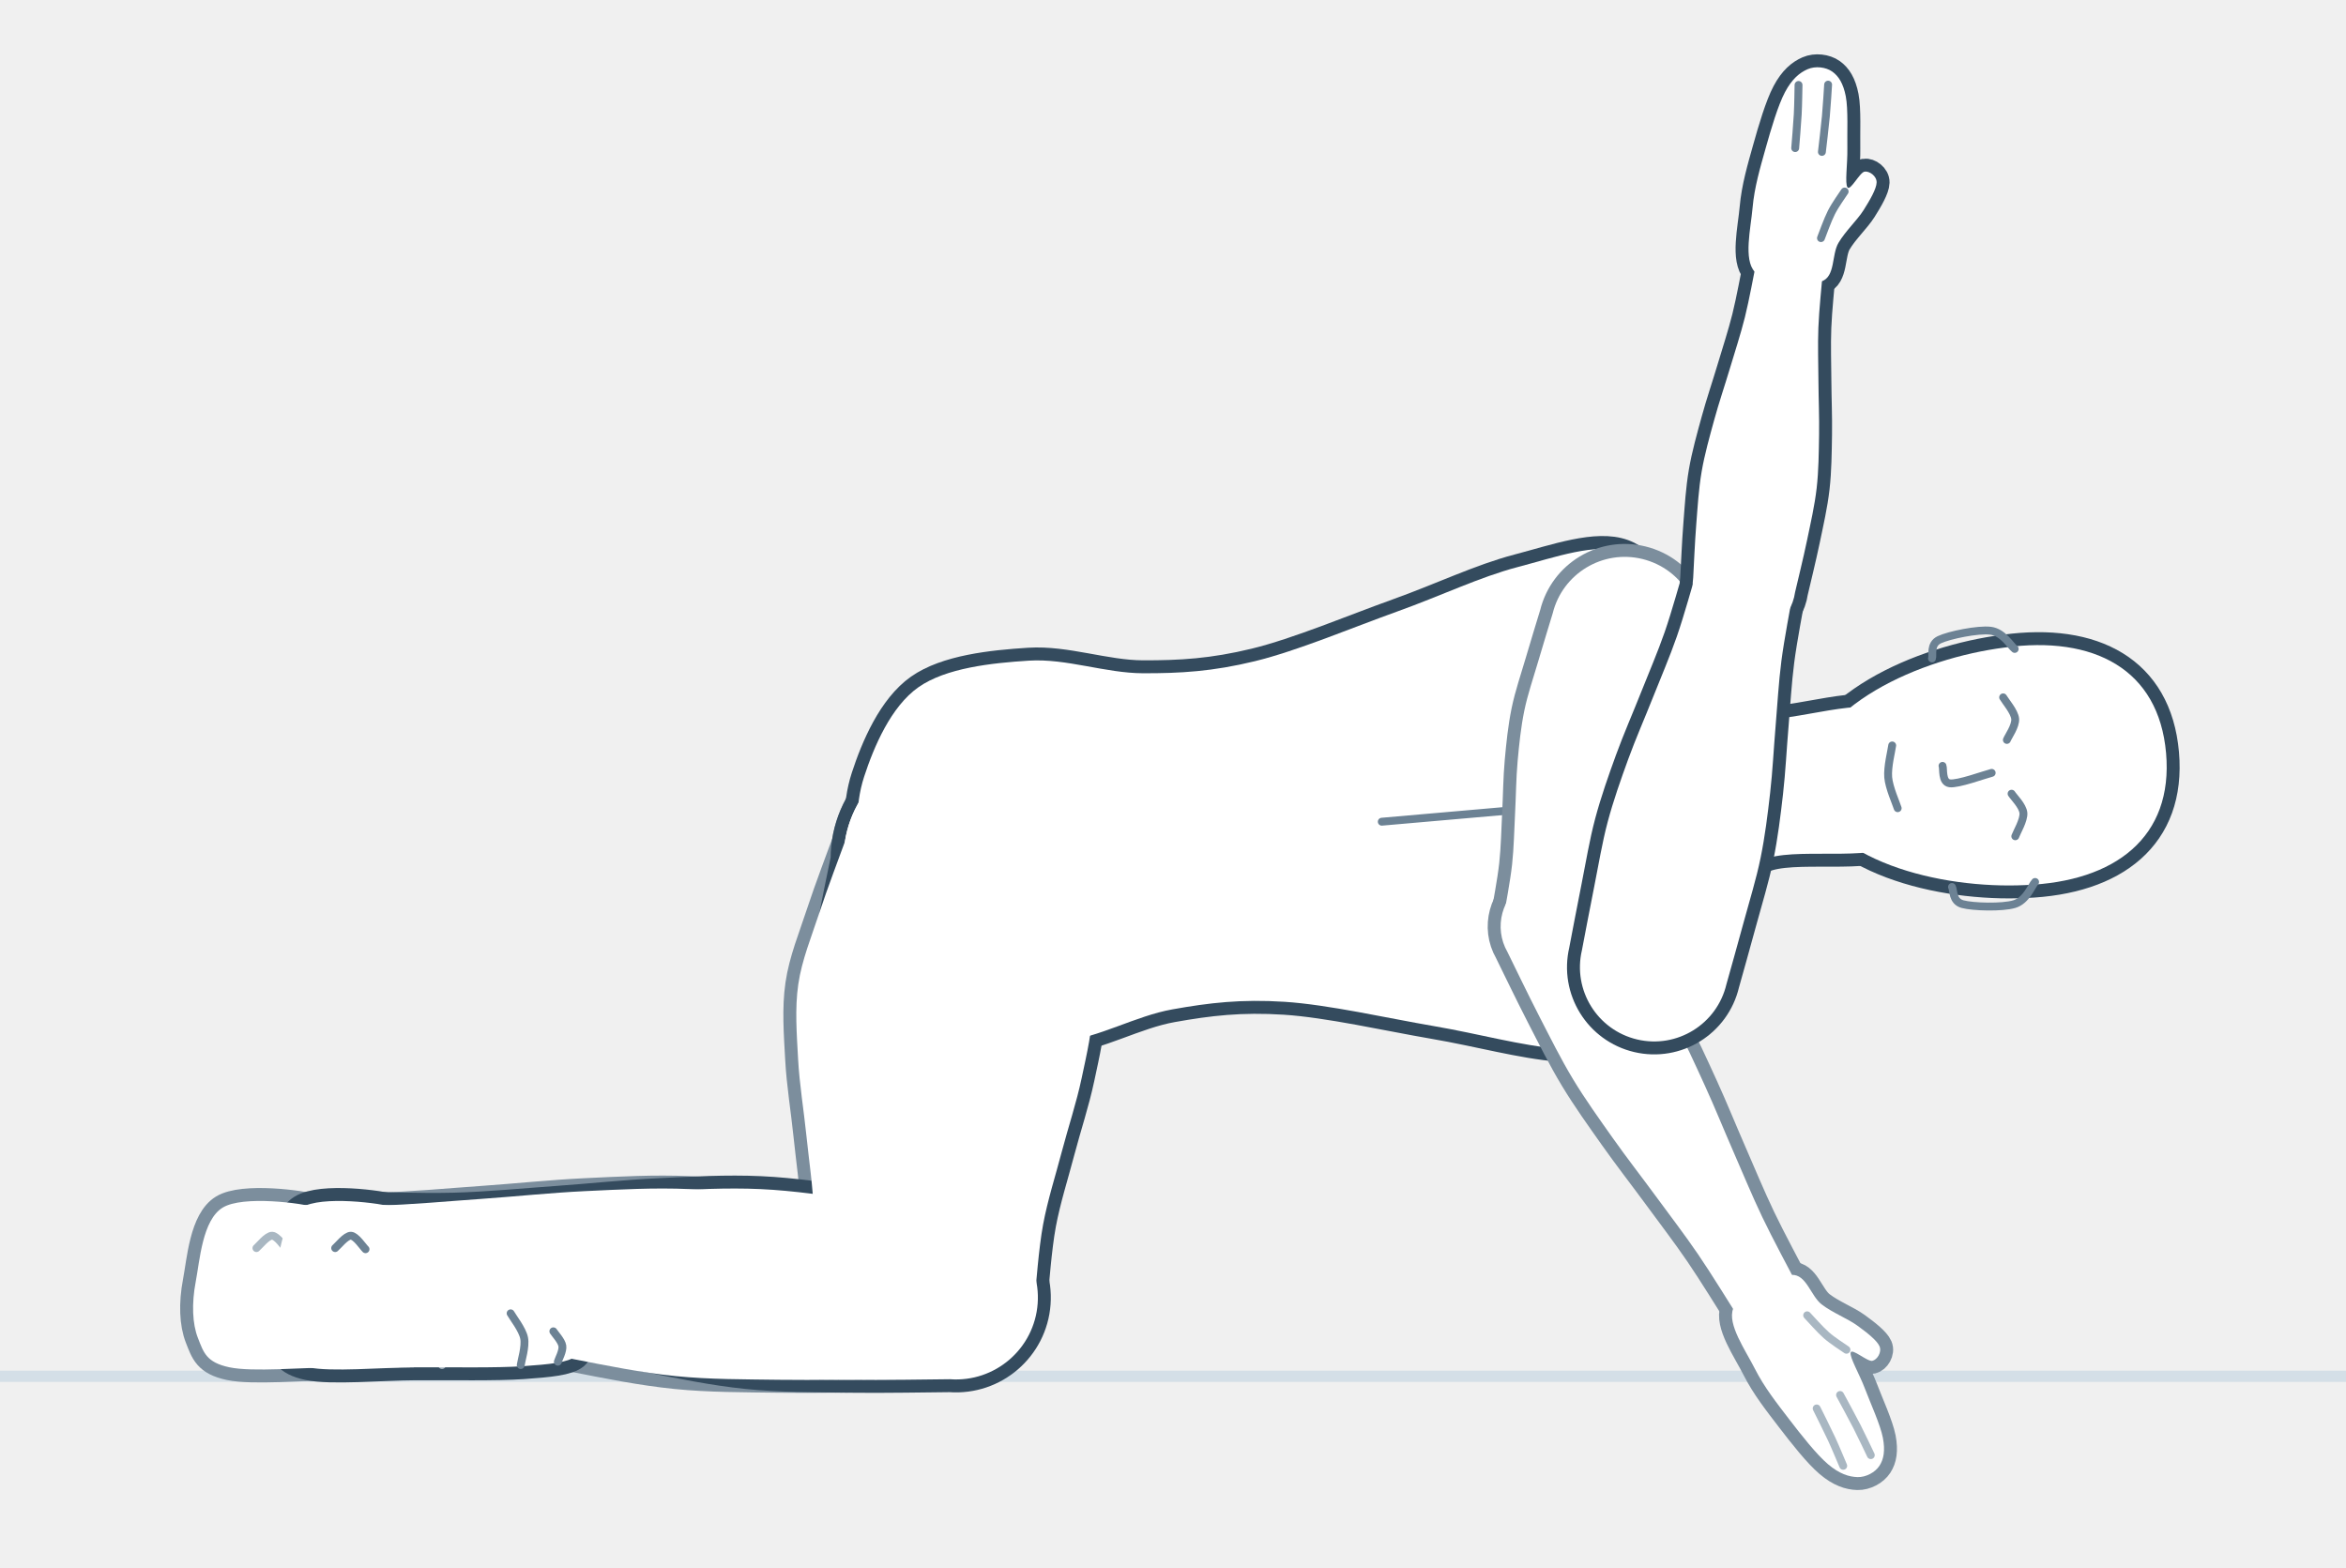
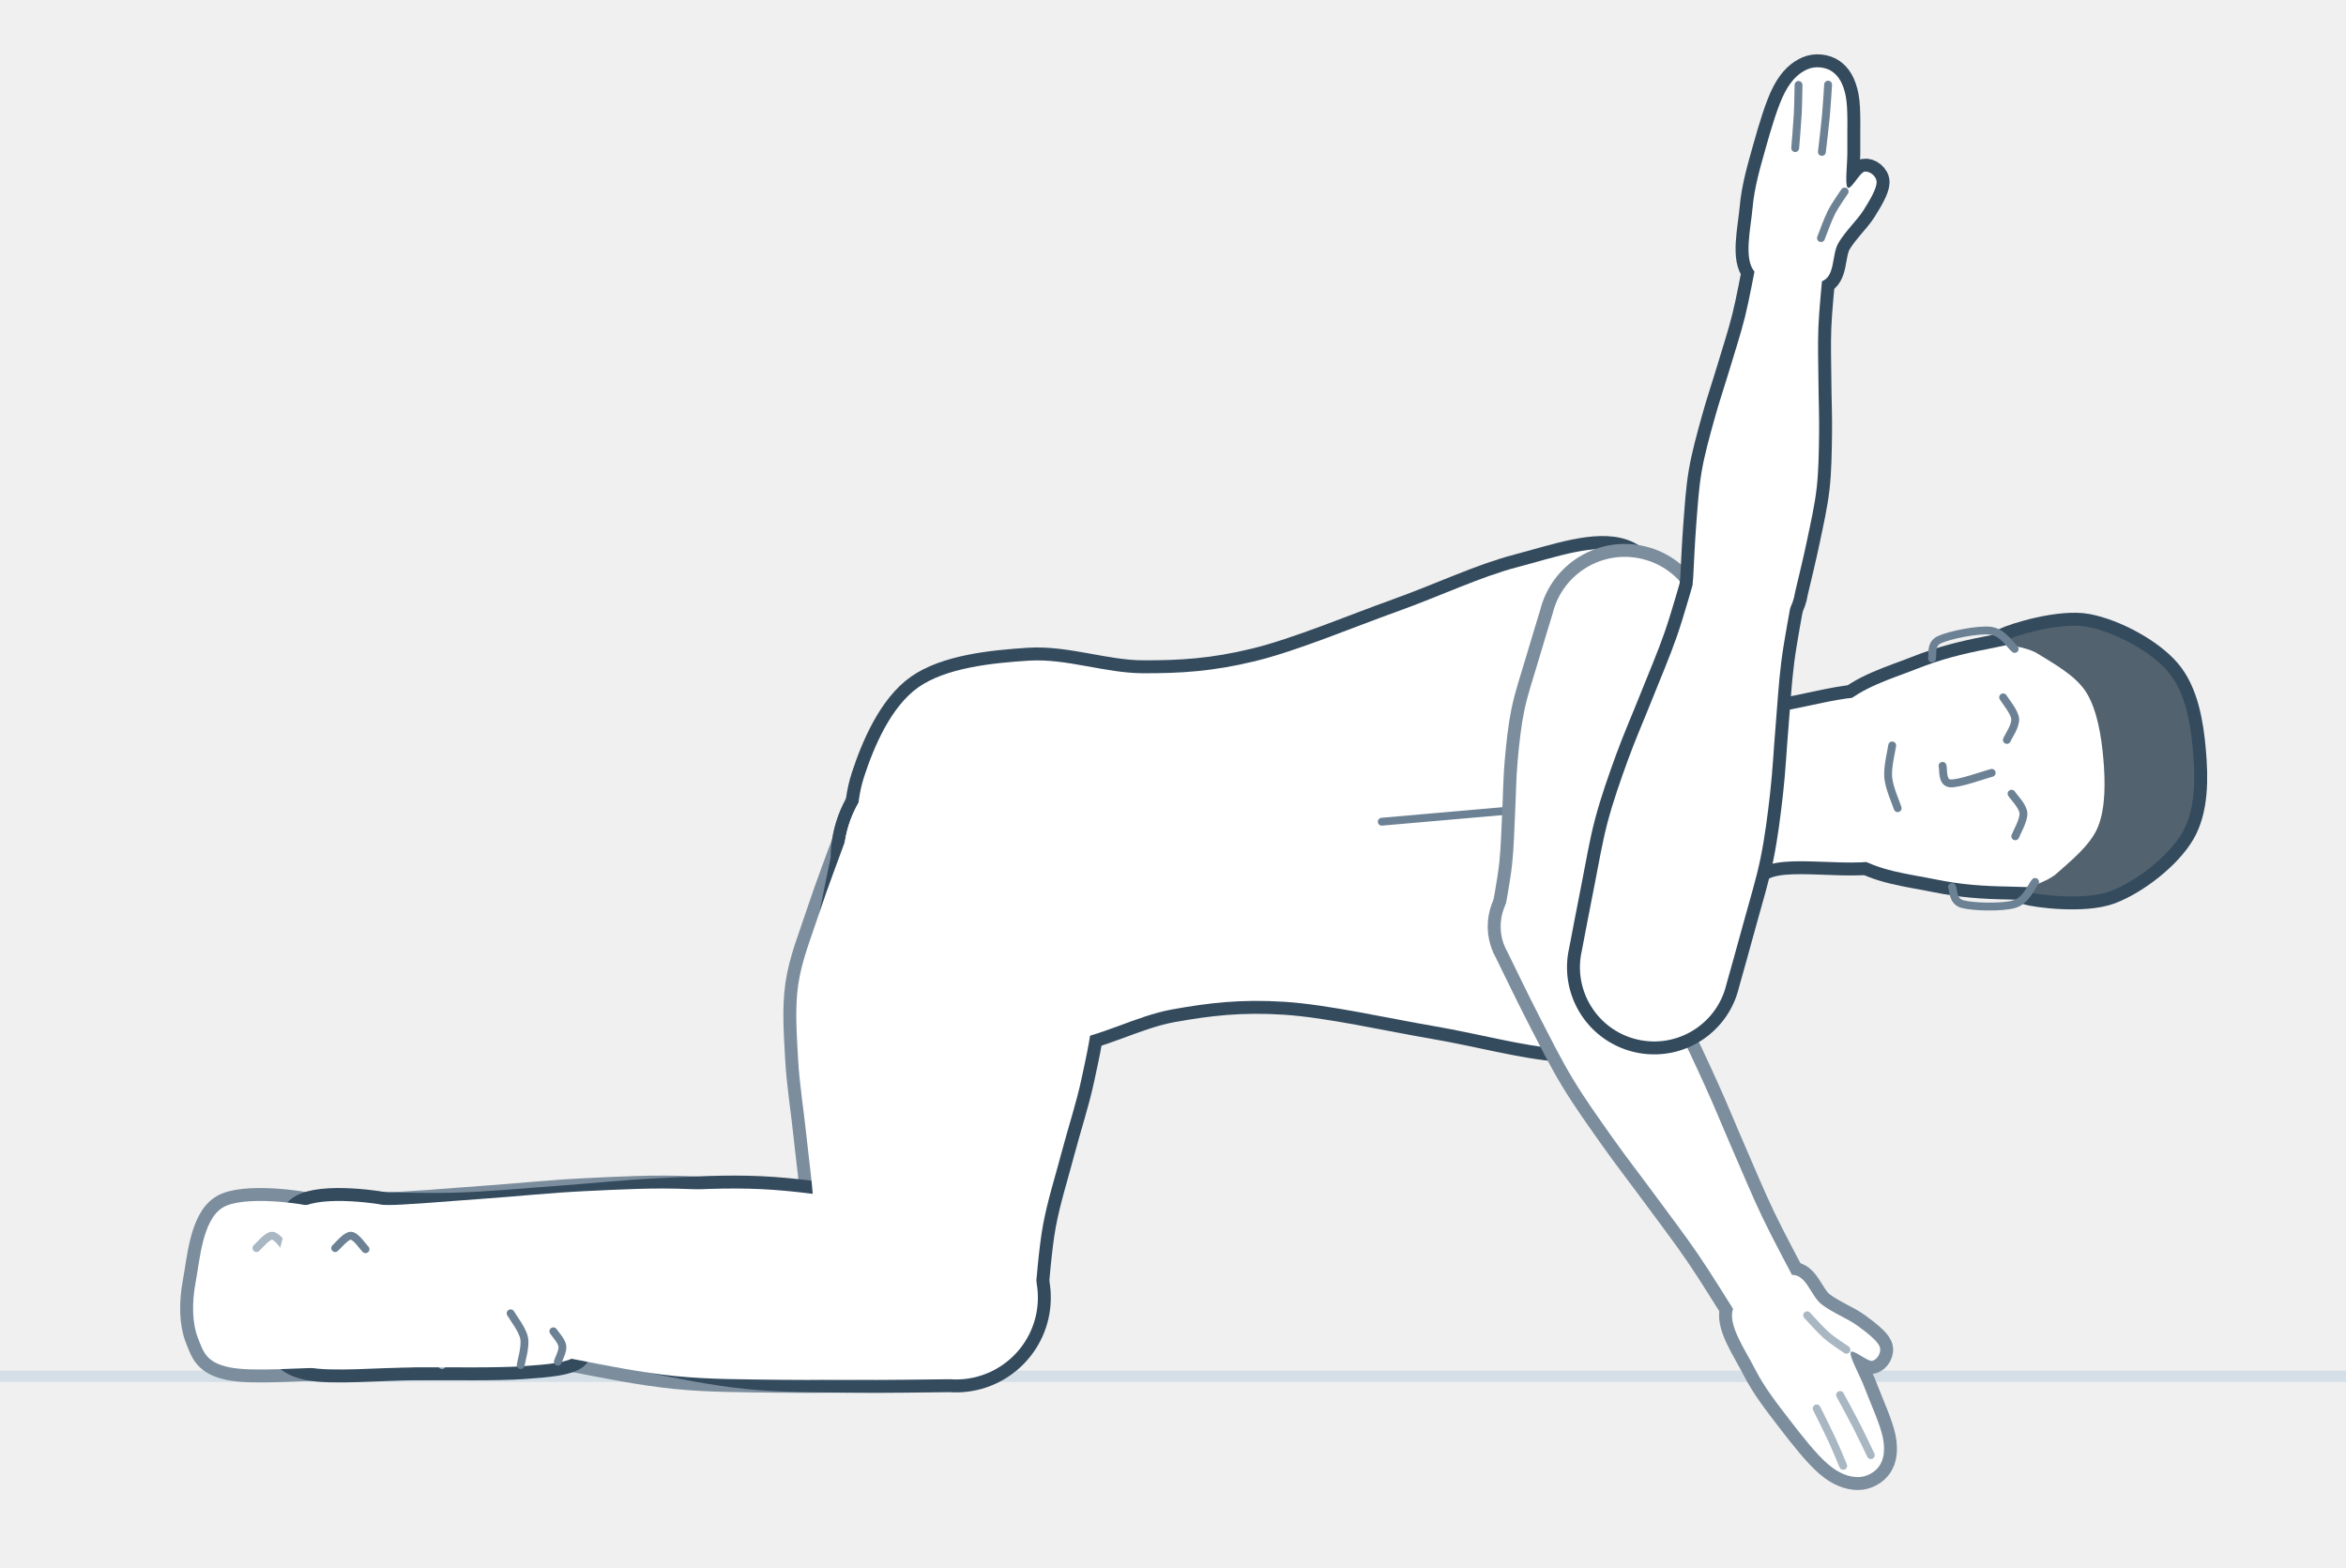
<svg xmlns="http://www.w3.org/2000/svg" viewBox="81 141.626 208.586 139.374">
  <path d="M-300 264H800" fill="none" stroke="#d4dfe7" />
  <g class="bw-human-athlete bw-human-outline bw-human-natural bw-human-sketch bw-human-front" stroke="#344b5e" stroke-width="1.05" stroke-linecap="round" stroke-linejoin="round">
    <g class="bw-silhouette-ink" stroke-width="2.3">
      <g class="bw-human-leg bw-human-leg-left" fill="#fff" stroke="#7c8e9d">
        <path d="M156.116,216.479C155.738,217.530 154.539,220.673 153.849,222.784C153.159,224.896 152.290,226.981 151.976,229.150C151.661,231.320 151.841,233.565 151.961,235.802C152.081,238.038 152.464,240.315 152.695,242.568C152.926,244.822 153.282,247.095 153.346,249.322C153.410,251.550 153.126,254.833 153.081,255.936A7.000,7.000 0 0 0 158.936,263.919A7.000,7.000 0 0 0 166.919,258.064C167.208,257.000 167.923,253.783 168.654,251.678C169.385,249.572 170.407,247.511 171.305,245.432C172.203,243.352 173.253,241.295 174.039,239.198C174.826,237.101 175.672,235.014 176.024,232.850C176.376,230.686 176.175,228.437 176.151,226.216C176.128,223.994 175.928,220.636 175.884,219.521A10.000,10.000 0 0 0 167.521,208.116A10.000,10.000 0 0 0 156.116,216.479Z" />
        <path d="M160.528,249.739C159.009,249.509 154.456,248.754 151.413,248.356C148.371,247.959 145.333,247.490 142.271,247.353C139.210,247.216 136.125,247.388 133.043,247.534C129.961,247.680 126.865,248.012 123.777,248.227C120.690,248.441 117.597,248.741 114.519,248.822C111.441,248.903 106.846,248.730 105.312,248.711A4.300,4.300 0 0 0 100.711,252.688A4.300,4.300 0 0 0 104.688,257.289C106.209,257.492 110.781,257.986 113.814,258.511C116.848,259.036 119.865,259.781 122.889,260.440C125.913,261.099 128.928,261.876 131.957,262.466C134.986,263.056 138.013,263.673 141.062,263.981C144.111,264.288 147.185,264.264 150.253,264.310C153.322,264.357 157.935,264.269 159.472,264.261A7.280,7.280 0 0 0 167.261,257.528A7.280,7.280 0 0 0 160.528,249.739Z" />
        <g display="none" class="bw-muscle-traces" data-side="left" />
        <g class="bw-human-shoe bw-human-foot" transform="translate(105.000,253.000) rotate(0.000)" fill="#fff">
          <path d="M-4.200,-4.000C-6.000,-2.900 -6.233,0.667 -6.600,2.600C-6.967,4.533 -6.900,6.333 -6.400,7.600C-5.900,8.867 -5.667,9.767 -3.600,10.200C-1.533,10.633 2.817,10.217 6.000,10.200C9.183,10.183 13.133,10.267 15.500,10.100C17.867,9.933 19.517,9.783 20.200,9.200C20.883,8.617 20.467,7.267 19.600,6.600C18.733,5.933 16.867,5.900 15.000,5.200C13.133,4.500 10.233,3.533 8.400,2.400C6.567,1.267 4.700,-0.533 4.000,-1.600C3.300,-2.667 5.567,-3.600 4.200,-4.000C2.833,-4.400 -2.400,-5.100 -4.200,-4.000Z" />
          <g display="none" class="bw-human-detail" fill="none" stroke="#a9b7c2" stroke-width=".7">
            <path d="M14.400,5.400C14.600,5.767 15.450,6.833 15.600,7.600C15.750,8.367 15.350,9.600 15.300,10.000" />
            <path d="M18.200,7.000C18.333,7.217 18.933,7.850 19.000,8.300C19.067,8.750 18.667,9.467 18.600,9.700" />
            <path d="M-1.200,-0.400C-0.967,-0.583 -0.250,-1.517 0.200,-1.500C0.650,-1.483 1.283,-0.500 1.500,-0.300" />
          </g>
        </g>
      </g>
      <g class="bw-human-leg bw-human-leg-right" fill="#fff" stroke="#344b5e">
        <path d="M156.000,218.000C155.786,219.083 155.078,222.333 154.717,224.500C154.356,226.667 153.815,228.833 153.834,231.000C153.853,233.167 154.372,235.333 154.831,237.500C155.289,239.667 156.015,241.833 156.586,244.000C157.156,246.167 157.854,248.333 158.256,250.500C158.658,252.667 158.876,255.917 159.000,257.000A7.000,7.000 0 0 0 166.000,264.000A7.000,7.000 0 0 0 173.000,257.000C173.124,255.917 173.342,252.667 173.744,250.500C174.146,248.333 174.844,246.167 175.414,244.000C175.985,241.833 176.711,239.667 177.169,237.500C177.628,235.333 178.147,233.167 178.166,231.000C178.185,228.833 177.644,226.667 177.283,224.500C176.922,222.333 176.214,219.083 176.000,218.000A10.000,10.000 0 0 0 166.000,208.000A10.000,10.000 0 0 0 156.000,218.000Z" />
        <path d="M166.538,249.740C165.047,249.509 160.578,248.755 157.591,248.357C154.604,247.959 151.622,247.491 148.616,247.354C145.609,247.217 142.580,247.389 139.553,247.535C136.526,247.681 133.485,248.013 130.452,248.227C127.420,248.442 124.381,248.742 121.359,248.823C118.336,248.903 113.825,248.730 112.318,248.712A4.300,4.300 0 0 0 107.712,252.682A4.300,4.300 0 0 0 111.682,257.288C113.175,257.492 117.664,257.986 120.641,258.511C123.619,259.036 126.580,259.780 129.548,260.439C132.515,261.098 135.474,261.875 138.447,262.465C141.420,263.055 144.391,263.672 147.384,263.980C150.378,264.287 153.396,264.263 156.409,264.310C159.422,264.356 163.953,264.268 165.462,264.260A7.280,7.280 0 0 0 173.260,257.538A7.280,7.280 0 0 0 166.538,249.740Z" />
        <g display="none" class="bw-muscle-traces" data-side="right" />
        <g class="bw-human-shoe bw-human-foot" transform="translate(112.000,253.000) rotate(0.000)" fill="#fff">
          <path d="M-4.200,-4.000C-6.000,-2.900 -6.233,0.667 -6.600,2.600C-6.967,4.533 -6.900,6.333 -6.400,7.600C-5.900,8.867 -5.667,9.767 -3.600,10.200C-1.533,10.633 2.817,10.217 6.000,10.200C9.183,10.183 13.133,10.267 15.500,10.100C17.867,9.933 19.517,9.783 20.200,9.200C20.883,8.617 20.467,7.267 19.600,6.600C18.733,5.933 16.867,5.900 15.000,5.200C13.133,4.500 10.233,3.533 8.400,2.400C6.567,1.267 4.700,-0.533 4.000,-1.600C3.300,-2.667 5.567,-3.600 4.200,-4.000C2.833,-4.400 -2.400,-5.100 -4.200,-4.000Z" />
          <g display="none" class="bw-human-detail" fill="none" stroke="#6c8294" stroke-width=".7">
            <path d="M14.400,5.400C14.600,5.767 15.450,6.833 15.600,7.600C15.750,8.367 15.350,9.600 15.300,10.000" />
            <path d="M18.200,7.000C18.333,7.217 18.933,7.850 19.000,8.300C19.067,8.750 18.667,9.467 18.600,9.700" />
            <path d="M-1.200,-0.400C-0.967,-0.583 -0.250,-1.517 0.200,-1.500C0.650,-1.483 1.283,-0.500 1.500,-0.300" />
          </g>
        </g>
      </g>
      <g class="bw-human-torso" transform="translate(166.000,218.000) rotate(85.000)">
        <g transform="translate(0 -67) rotate(0.000) scale(1) translate(0 67)">
-           <path d="M-5.600,-84.000C-7.567,-82.000 -5.550,-75.167 -6.200,-72.000C-6.850,-68.833 -10.533,-66.583 -9.500,-65.000C-8.467,-63.417 -3.167,-62.500 0.000,-62.500C3.167,-62.500 8.467,-63.417 9.500,-65.000C10.533,-66.583 6.850,-68.833 6.200,-72.000C5.550,-75.167 7.567,-82.000 5.600,-84.000C3.633,-86.000 -3.633,-86.000 -5.600,-84.000Z" fill="#fff" />
-           <path d="M0,-108C7.5,-108 11,-102.5 10.6,-94.5C10.3,-87 7,-77 0,-75.5C-7,-77 -10.3,-87 -10.6,-94.5C-11,-102.5 -7.5,-108 0,-108Z" fill="#fff" />
+           <path d="M-6.400,-84.000C-8.600,-82.000 -6.117,-75.100 -6.800,-72.000C-7.483,-68.900 -11.633,-66.983 -10.500,-65.400C-9.367,-63.817 -3.500,-62.500 0.000,-62.500C3.500,-62.500 9.367,-63.817 10.500,-65.400C11.633,-66.983 7.483,-68.900 6.800,-72.000C6.117,-75.100 8.600,-82.000 6.400,-84.000C4.200,-86.000 -4.200,-86.000 -6.400,-84.000Z" fill="#fff" />
+           <path d="M0.000,-108.400C2.533,-108.400 5.800,-108.000 7.600,-106.600C9.400,-105.200 10.300,-102.267 10.800,-100.000C11.300,-97.733 10.833,-95.233 10.600,-93.000C10.367,-90.767 10.067,-88.833 9.400,-86.600C8.733,-84.367 8.167,-81.400 6.600,-79.600C5.033,-77.800 2.200,-75.800 0.000,-75.800C-2.200,-75.800 -5.033,-77.800 -6.600,-79.600C-8.167,-81.400 -8.733,-84.367 -9.400,-86.600C-10.067,-88.833 -10.367,-90.767 -10.600,-93.000C-10.833,-95.233 -11.300,-97.733 -10.800,-100.000C-10.300,-102.267 -9.400,-105.200 -7.600,-106.600C-5.800,-108.000 -2.533,-108.400 0.000,-108.400Z" fill="#fff" />
+           <path class="bw-human-hair" d="M-11.200,-94.600C-11.533,-95.367 -12.467,-99.633 -11.800,-102.000C-11.133,-104.367 -9.167,-107.400 -7.200,-108.800C-5.233,-110.200 -2.400,-110.400 0.000,-110.400C2.400,-110.400 5.233,-110.200 7.200,-108.800C9.167,-107.400 11.133,-104.367 11.800,-102.000C12.467,-99.633 11.533,-95.367 11.200,-94.600C10.867,-93.833 10.667,-96.267 9.800,-97.400C8.933,-98.533 7.633,-100.567 6.000,-101.400C4.367,-102.233 2.000,-102.400 0.000,-102.400C-2.000,-102.400 -4.367,-102.233 -6.000,-101.400C-7.633,-100.567 -8.933,-98.533 -9.800,-97.400C-10.667,-96.267 -10.867,-93.833 -11.200,-94.600Z" fill="#52626f" />
          <g display="none" class="bw-human-detail" fill="none" stroke="#6c8294" stroke-width=".7">
            <path d="M-6.200,-94.000C-5.867,-94.150 -4.833,-94.900 -4.200,-94.900C-3.567,-94.900 -2.700,-94.150 -2.400,-94.000" />
            <path d="M6.200,-94.000C5.867,-94.150 4.833,-94.900 4.200,-94.900C3.567,-94.900 2.700,-94.150 2.400,-94.000" />
            <path d="M0.400,-92.400C0.500,-91.767 1.167,-89.317 1.000,-88.600C0.833,-87.883 -0.333,-88.183 -0.600,-88.100" />
            <path d="M-2.800,-83.800C-2.333,-83.700 -0.933,-83.200 0.000,-83.200C0.933,-83.200 2.333,-83.700 2.800,-83.800" />
            <path d="M-10.400,-95.400C-10.700,-95.067 -11.967,-94.500 -12.200,-93.400C-12.433,-92.300 -12.133,-89.700 -11.800,-88.800C-11.467,-87.900 -10.467,-88.133 -10.200,-88.000" />
            <path d="M10.400,-95.400C10.700,-95.067 11.967,-94.500 12.200,-93.400C12.433,-92.300 12.133,-89.700 11.800,-88.800C11.467,-87.900 10.467,-88.133 10.200,-88.000" />
          </g>
        </g>
        <g transform="scale(1.000 1)">
          <path d="M5.500,-67.000C8.917,-66.833 12.250,-66.917 15.000,-66.000C17.750,-65.083 20.917,-63.833 22.000,-61.500C23.083,-59.167 22.083,-55.417 21.500,-52.000C20.917,-48.583 19.550,-45.000 18.500,-41.000C17.450,-37.000 15.783,-31.833 15.200,-28.000C14.617,-24.167 14.700,-21.333 15.000,-18.000C15.300,-14.667 16.917,-11.333 17.000,-8.000C17.083,-4.667 17.000,-0.583 15.500,2.000C14.000,4.583 10.583,6.400 8.000,7.500C5.417,8.600 2.667,8.600 0.000,8.600C-2.667,8.600 -5.417,8.600 -8.000,7.500C-10.583,6.400 -14.000,4.583 -15.500,2.000C-17.000,-0.583 -17.083,-4.667 -17.000,-8.000C-16.917,-11.333 -15.300,-14.667 -15.000,-18.000C-14.700,-21.333 -14.617,-24.167 -15.200,-28.000C-15.783,-31.833 -17.450,-37.000 -18.500,-41.000C-19.550,-45.000 -20.917,-48.583 -21.500,-52.000C-22.083,-55.417 -23.083,-59.167 -22.000,-61.500C-20.917,-63.833 -17.750,-65.083 -15.000,-66.000C-12.250,-66.917 -8.917,-66.833 -5.500,-67.000C-2.083,-67.167 2.083,-67.167 5.500,-67.000Z" fill="#fff" />
          <g display="none" class="bw-human-detail" fill="none" stroke="#6c8294" stroke-width=".7">
            <path d="M-3.600,-63.000C-4.667,-63.267 -7.767,-64.667 -10.000,-64.600C-12.233,-64.533 -15.833,-62.933 -17.000,-62.600" />
            <path d="M3.600,-63.000C4.667,-63.267 7.767,-64.667 10.000,-64.600C12.233,-64.533 15.833,-62.933 17.000,-62.600" />
            <path d="M0.000,-50.000C0.000,-48.000 0.000,-40.000 0.000,-38.000" />
          </g>
          <g display="none" class="bw-muscle-traces bw-torso-muscles" />
        </g>
      </g>
      <g transform="translate(166.000,218.000) rotate(85.000)" fill="#fff" stroke="none">
        <path d="M-12,-12Q0,-9 11.6,-12L11.4,3Q3,9.6 -6,7Q-11.4,4 -12,-12Z" />
      </g>
    </g>
    <g class="bw-silhouette-fill" stroke="none">
      <g class="bw-human-leg bw-human-leg-left" fill="#fff" stroke="none">
        <path d="M156.116,216.479C155.738,217.530 154.539,220.673 153.849,222.784C153.159,224.896 152.290,226.981 151.976,229.150C151.661,231.320 151.841,233.565 151.961,235.802C152.081,238.038 152.464,240.315 152.695,242.568C152.926,244.822 153.282,247.095 153.346,249.322C153.410,251.550 153.126,254.833 153.081,255.936A7.000,7.000 0 0 0 158.936,263.919A7.000,7.000 0 0 0 166.919,258.064C167.208,257.000 167.923,253.783 168.654,251.678C169.385,249.572 170.407,247.511 171.305,245.432C172.203,243.352 173.253,241.295 174.039,239.198C174.826,237.101 175.672,235.014 176.024,232.850C176.376,230.686 176.175,228.437 176.151,226.216C176.128,223.994 175.928,220.636 175.884,219.521A10.000,10.000 0 0 0 167.521,208.116A10.000,10.000 0 0 0 156.116,216.479Z" />
        <path d="M160.528,249.739C159.009,249.509 154.456,248.754 151.413,248.356C148.371,247.959 145.333,247.490 142.271,247.353C139.210,247.216 136.125,247.388 133.043,247.534C129.961,247.680 126.865,248.012 123.777,248.227C120.690,248.441 117.597,248.741 114.519,248.822C111.441,248.903 106.846,248.730 105.312,248.711A4.300,4.300 0 0 0 100.711,252.688A4.300,4.300 0 0 0 104.688,257.289C106.209,257.492 110.781,257.986 113.814,258.511C116.848,259.036 119.865,259.781 122.889,260.440C125.913,261.099 128.928,261.876 131.957,262.466C134.986,263.056 138.013,263.673 141.062,263.981C144.111,264.288 147.185,264.264 150.253,264.310C153.322,264.357 157.935,264.269 159.472,264.261A7.280,7.280 0 0 0 167.261,257.528A7.280,7.280 0 0 0 160.528,249.739Z" />
        <g class="bw-muscle-traces" data-side="left" />
        <g class="bw-human-shoe bw-human-foot" transform="translate(105.000,253.000) rotate(0.000)" fill="#fff">
          <path d="M-4.200,-4.000C-6.000,-2.900 -6.233,0.667 -6.600,2.600C-6.967,4.533 -6.900,6.333 -6.400,7.600C-5.900,8.867 -5.667,9.767 -3.600,10.200C-1.533,10.633 2.817,10.217 6.000,10.200C9.183,10.183 13.133,10.267 15.500,10.100C17.867,9.933 19.517,9.783 20.200,9.200C20.883,8.617 20.467,7.267 19.600,6.600C18.733,5.933 16.867,5.900 15.000,5.200C13.133,4.500 10.233,3.533 8.400,2.400C6.567,1.267 4.700,-0.533 4.000,-1.600C3.300,-2.667 5.567,-3.600 4.200,-4.000C2.833,-4.400 -2.400,-5.100 -4.200,-4.000Z" />
          <g class="bw-human-detail" fill="none" stroke="#a9b7c2" stroke-width=".7">
            <path d="M14.400,5.400C14.600,5.767 15.450,6.833 15.600,7.600C15.750,8.367 15.350,9.600 15.300,10.000" />
            <path d="M18.200,7.000C18.333,7.217 18.933,7.850 19.000,8.300C19.067,8.750 18.667,9.467 18.600,9.700" />
            <path d="M-1.200,-0.400C-0.967,-0.583 -0.250,-1.517 0.200,-1.500C0.650,-1.483 1.283,-0.500 1.500,-0.300" />
          </g>
        </g>
      </g>
      <g class="bw-human-leg bw-human-leg-right" fill="#fff" stroke="none">
        <path d="M156.000,218.000C155.786,219.083 155.078,222.333 154.717,224.500C154.356,226.667 153.815,228.833 153.834,231.000C153.853,233.167 154.372,235.333 154.831,237.500C155.289,239.667 156.015,241.833 156.586,244.000C157.156,246.167 157.854,248.333 158.256,250.500C158.658,252.667 158.876,255.917 159.000,257.000A7.000,7.000 0 0 0 166.000,264.000A7.000,7.000 0 0 0 173.000,257.000C173.124,255.917 173.342,252.667 173.744,250.500C174.146,248.333 174.844,246.167 175.414,244.000C175.985,241.833 176.711,239.667 177.169,237.500C177.628,235.333 178.147,233.167 178.166,231.000C178.185,228.833 177.644,226.667 177.283,224.500C176.922,222.333 176.214,219.083 176.000,218.000A10.000,10.000 0 0 0 166.000,208.000A10.000,10.000 0 0 0 156.000,218.000Z" />
        <path d="M166.538,249.740C165.047,249.509 160.578,248.755 157.591,248.357C154.604,247.959 151.622,247.491 148.616,247.354C145.609,247.217 142.580,247.389 139.553,247.535C136.526,247.681 133.485,248.013 130.452,248.227C127.420,248.442 124.381,248.742 121.359,248.823C118.336,248.903 113.825,248.730 112.318,248.712A4.300,4.300 0 0 0 107.712,252.682A4.300,4.300 0 0 0 111.682,257.288C113.175,257.492 117.664,257.986 120.641,258.511C123.619,259.036 126.580,259.780 129.548,260.439C132.515,261.098 135.474,261.875 138.447,262.465C141.420,263.055 144.391,263.672 147.384,263.980C150.378,264.287 153.396,264.263 156.409,264.310C159.422,264.356 163.953,264.268 165.462,264.260A7.280,7.280 0 0 0 173.260,257.538A7.280,7.280 0 0 0 166.538,249.740Z" />
        <g class="bw-muscle-traces" data-side="right" />
        <g class="bw-human-shoe bw-human-foot" transform="translate(112.000,253.000) rotate(0.000)" fill="#fff">
          <path d="M-4.200,-4.000C-6.000,-2.900 -6.233,0.667 -6.600,2.600C-6.967,4.533 -6.900,6.333 -6.400,7.600C-5.900,8.867 -5.667,9.767 -3.600,10.200C-1.533,10.633 2.817,10.217 6.000,10.200C9.183,10.183 13.133,10.267 15.500,10.100C17.867,9.933 19.517,9.783 20.200,9.200C20.883,8.617 20.467,7.267 19.600,6.600C18.733,5.933 16.867,5.900 15.000,5.200C13.133,4.500 10.233,3.533 8.400,2.400C6.567,1.267 4.700,-0.533 4.000,-1.600C3.300,-2.667 5.567,-3.600 4.200,-4.000C2.833,-4.400 -2.400,-5.100 -4.200,-4.000Z" />
          <g class="bw-human-detail" fill="none" stroke="#6c8294" stroke-width=".7">
            <path d="M14.400,5.400C14.600,5.767 15.450,6.833 15.600,7.600C15.750,8.367 15.350,9.600 15.300,10.000" />
            <path d="M18.200,7.000C18.333,7.217 18.933,7.850 19.000,8.300C19.067,8.750 18.667,9.467 18.600,9.700" />
            <path d="M-1.200,-0.400C-0.967,-0.583 -0.250,-1.517 0.200,-1.500C0.650,-1.483 1.283,-0.500 1.500,-0.300" />
          </g>
        </g>
      </g>
      <g class="bw-human-torso" transform="translate(166.000,218.000) rotate(85.000)">
        <g transform="translate(0 -67) rotate(0.000) scale(1) translate(0 67)">
-           <path d="M-5.600,-84.000C-7.567,-82.000 -5.550,-75.167 -6.200,-72.000C-6.850,-68.833 -10.533,-66.583 -9.500,-65.000C-8.467,-63.417 -3.167,-62.500 0.000,-62.500C3.167,-62.500 8.467,-63.417 9.500,-65.000C10.533,-66.583 6.850,-68.833 6.200,-72.000C5.550,-75.167 7.567,-82.000 5.600,-84.000C3.633,-86.000 -3.633,-86.000 -5.600,-84.000Z" fill="#fff" />
-           <path d="M0,-108C7.5,-108 11,-102.5 10.6,-94.5C10.3,-87 7,-77 0,-75.5C-7,-77 -10.3,-87 -10.6,-94.5C-11,-102.5 -7.5,-108 0,-108Z" fill="#fff" />
+           <path d="M-6.400,-84.000C-8.600,-82.000 -6.117,-75.100 -6.800,-72.000C-7.483,-68.900 -11.633,-66.983 -10.500,-65.400C-9.367,-63.817 -3.500,-62.500 0.000,-62.500C3.500,-62.500 9.367,-63.817 10.500,-65.400C11.633,-66.983 7.483,-68.900 6.800,-72.000C6.117,-75.100 8.600,-82.000 6.400,-84.000C4.200,-86.000 -4.200,-86.000 -6.400,-84.000Z" fill="#fff" />
+           <path d="M0.000,-108.400C2.533,-108.400 5.800,-108.000 7.600,-106.600C9.400,-105.200 10.300,-102.267 10.800,-100.000C11.300,-97.733 10.833,-95.233 10.600,-93.000C10.367,-90.767 10.067,-88.833 9.400,-86.600C8.733,-84.367 8.167,-81.400 6.600,-79.600C5.033,-77.800 2.200,-75.800 0.000,-75.800C-2.200,-75.800 -5.033,-77.800 -6.600,-79.600C-8.167,-81.400 -8.733,-84.367 -9.400,-86.600C-10.067,-88.833 -10.367,-90.767 -10.600,-93.000C-10.833,-95.233 -11.300,-97.733 -10.800,-100.000C-10.300,-102.267 -9.400,-105.200 -7.600,-106.600C-5.800,-108.000 -2.533,-108.400 0.000,-108.400Z" fill="#fff" />
+           <path class="bw-human-hair" d="M-11.200,-94.600C-11.533,-95.367 -12.467,-99.633 -11.800,-102.000C-11.133,-104.367 -9.167,-107.400 -7.200,-108.800C-5.233,-110.200 -2.400,-110.400 0.000,-110.400C2.400,-110.400 5.233,-110.200 7.200,-108.800C9.167,-107.400 11.133,-104.367 11.800,-102.000C12.467,-99.633 11.533,-95.367 11.200,-94.600C10.867,-93.833 10.667,-96.267 9.800,-97.400C8.933,-98.533 7.633,-100.567 6.000,-101.400C4.367,-102.233 2.000,-102.400 0.000,-102.400C-2.000,-102.400 -4.367,-102.233 -6.000,-101.400C-7.633,-100.567 -8.933,-98.533 -9.800,-97.400C-10.667,-96.267 -10.867,-93.833 -11.200,-94.600Z" fill="#52626f" />
          <g class="bw-human-detail" fill="none" stroke="#6c8294" stroke-width=".7">
            <path d="M-6.200,-94.000C-5.867,-94.150 -4.833,-94.900 -4.200,-94.900C-3.567,-94.900 -2.700,-94.150 -2.400,-94.000" />
            <path d="M6.200,-94.000C5.867,-94.150 4.833,-94.900 4.200,-94.900C3.567,-94.900 2.700,-94.150 2.400,-94.000" />
            <path d="M0.400,-92.400C0.500,-91.767 1.167,-89.317 1.000,-88.600C0.833,-87.883 -0.333,-88.183 -0.600,-88.100" />
            <path d="M-2.800,-83.800C-2.333,-83.700 -0.933,-83.200 0.000,-83.200C0.933,-83.200 2.333,-83.700 2.800,-83.800" />
            <path d="M-10.400,-95.400C-10.700,-95.067 -11.967,-94.500 -12.200,-93.400C-12.433,-92.300 -12.133,-89.700 -11.800,-88.800C-11.467,-87.900 -10.467,-88.133 -10.200,-88.000" />
            <path d="M10.400,-95.400C10.700,-95.067 11.967,-94.500 12.200,-93.400C12.433,-92.300 12.133,-89.700 11.800,-88.800C11.467,-87.900 10.467,-88.133 10.200,-88.000" />
          </g>
        </g>
        <g transform="scale(1.000 1)">
          <path d="M5.500,-67.000C8.917,-66.833 12.250,-66.917 15.000,-66.000C17.750,-65.083 20.917,-63.833 22.000,-61.500C23.083,-59.167 22.083,-55.417 21.500,-52.000C20.917,-48.583 19.550,-45.000 18.500,-41.000C17.450,-37.000 15.783,-31.833 15.200,-28.000C14.617,-24.167 14.700,-21.333 15.000,-18.000C15.300,-14.667 16.917,-11.333 17.000,-8.000C17.083,-4.667 17.000,-0.583 15.500,2.000C14.000,4.583 10.583,6.400 8.000,7.500C5.417,8.600 2.667,8.600 0.000,8.600C-2.667,8.600 -5.417,8.600 -8.000,7.500C-10.583,6.400 -14.000,4.583 -15.500,2.000C-17.000,-0.583 -17.083,-4.667 -17.000,-8.000C-16.917,-11.333 -15.300,-14.667 -15.000,-18.000C-14.700,-21.333 -14.617,-24.167 -15.200,-28.000C-15.783,-31.833 -17.450,-37.000 -18.500,-41.000C-19.550,-45.000 -20.917,-48.583 -21.500,-52.000C-22.083,-55.417 -23.083,-59.167 -22.000,-61.500C-20.917,-63.833 -17.750,-65.083 -15.000,-66.000C-12.250,-66.917 -8.917,-66.833 -5.500,-67.000C-2.083,-67.167 2.083,-67.167 5.500,-67.000Z" fill="#fff" />
          <g class="bw-human-detail" fill="none" stroke="#6c8294" stroke-width=".7">
            <path d="M-3.600,-63.000C-4.667,-63.267 -7.767,-64.667 -10.000,-64.600C-12.233,-64.533 -15.833,-62.933 -17.000,-62.600" />
            <path d="M3.600,-63.000C4.667,-63.267 7.767,-64.667 10.000,-64.600C12.233,-64.533 15.833,-62.933 17.000,-62.600" />
            <path d="M0.000,-50.000C0.000,-48.000 0.000,-40.000 0.000,-38.000" />
          </g>
          <g class="bw-muscle-traces bw-torso-muscles" />
        </g>
      </g>
      <g transform="translate(166.000,218.000) rotate(85.000)" fill="#fff" stroke="none">
        <path d="M-12,-12Q0,-9 11.6,-12L11.4,3Q3,9.6 -6,7Q-11.4,4 -12,-12Z" />
      </g>
    </g>
    <g class="bw-silhouette-ink" stroke-width="2.3">
      <g class="bw-human-arm bw-human-arm-left" fill="#fff" stroke="#7c8e9d">
        <path d="M219.052,196.164C218.834,196.884 218.169,199.041 217.748,200.485C217.328,201.928 216.829,203.353 216.526,204.825C216.224,206.298 216.070,207.807 215.933,209.321C215.797,210.835 215.790,212.380 215.709,213.907C215.627,215.434 215.606,216.976 215.443,218.483C215.279,219.990 214.847,222.205 214.727,222.949A4.400,4.400 0 0 0 217.949,228.273A4.400,4.400 0 0 0 223.273,225.051C223.512,224.337 224.156,222.174 224.711,220.763C225.265,219.353 225.962,217.977 226.598,216.586C227.234,215.196 227.945,213.824 228.527,212.419C229.109,211.015 229.672,209.607 230.088,208.162C230.503,206.717 230.722,205.224 231.019,203.750C231.316,202.276 231.728,200.056 231.869,199.317A6.600,6.600 0 0 0 227.037,191.332A6.600,6.600 0 0 0 219.052,196.164Z" />
        <path d="M215.034,226.283C215.504,227.233 216.884,230.101 217.854,231.983C218.825,233.865 219.763,235.766 220.857,237.577C221.951,239.389 223.192,241.115 224.419,242.850C225.646,244.584 226.960,246.269 228.219,247.985C229.478,249.701 230.777,251.394 231.974,253.146C233.171,254.898 234.829,257.605 235.400,258.497A3.000,3.000 0 0 0 239.497,259.600A3.000,3.000 0 0 0 240.600,255.503C240.115,254.562 238.607,251.769 237.692,249.854C236.778,247.939 235.966,245.966 235.114,244.015C234.262,242.065 233.465,240.082 232.581,238.150C231.697,236.218 230.827,234.278 229.810,232.423C228.793,230.567 227.620,228.801 226.479,227.017C225.338,225.233 223.551,222.600 222.966,221.717A4.576,4.576 0 0 0 216.717,220.034A4.576,4.576 0 0 0 215.034,226.283Z" />
        <g display="none" class="bw-muscle-traces" data-side="left" />
        <g display="none" class="bw-human-detail" fill="none" stroke="#a9b7c2" stroke-width=".7">
          <path d="M222.098,222.291C222.132,222.711 222.198,224.077 222.302,224.812C222.406,225.547 222.652,226.386 222.722,226.701" />
        </g>
        <g class="bw-human-hand bw-human-hand-open">
          <path d="M240.300,254.983C241.611,254.921 241.993,256.855 242.963,257.604C243.933,258.353 245.262,258.858 246.120,259.479C246.978,260.101 247.886,260.809 248.111,261.333C248.336,261.857 247.897,262.533 247.470,262.625C247.042,262.718 245.655,261.478 245.545,261.887C245.435,262.297 246.331,263.820 246.808,265.083C247.286,266.347 248.193,268.324 248.410,269.469C248.627,270.613 248.484,271.368 248.108,271.951C247.732,272.533 246.914,272.984 246.152,272.962C245.389,272.939 244.544,272.675 243.531,271.817C242.517,270.958 241.153,269.224 240.069,267.809C238.986,266.395 237.856,264.968 237.028,263.329C236.200,261.690 234.555,259.368 235.101,257.977C235.646,256.586 238.990,255.045 240.300,254.983Z" />
          <g display="none" class="bw-human-detail" fill="none" stroke="#a9b7c2" stroke-width=".7">
            <path d="M244.602,265.661C244.854,266.131 245.656,267.592 246.112,268.484C246.568,269.376 247.132,270.589 247.336,271.010" />
            <path d="M242.522,266.858C242.743,267.308 243.452,268.708 243.846,269.558C244.239,270.409 244.710,271.561 244.883,271.961" />
            <path d="M241.677,258.576C241.963,258.872 242.812,259.845 243.394,260.356C243.977,260.867 244.876,261.426 245.172,261.640" />
          </g>
        </g>
      </g>
    </g>
    <g class="bw-silhouette-fill" stroke="none">
      <g class="bw-human-arm bw-human-arm-left" fill="#fff" stroke="none">
        <path d="M219.052,196.164C218.834,196.884 218.169,199.041 217.748,200.485C217.328,201.928 216.829,203.353 216.526,204.825C216.224,206.298 216.070,207.807 215.933,209.321C215.797,210.835 215.790,212.380 215.709,213.907C215.627,215.434 215.606,216.976 215.443,218.483C215.279,219.990 214.847,222.205 214.727,222.949A4.400,4.400 0 0 0 217.949,228.273A4.400,4.400 0 0 0 223.273,225.051C223.512,224.337 224.156,222.174 224.711,220.763C225.265,219.353 225.962,217.977 226.598,216.586C227.234,215.196 227.945,213.824 228.527,212.419C229.109,211.015 229.672,209.607 230.088,208.162C230.503,206.717 230.722,205.224 231.019,203.750C231.316,202.276 231.728,200.056 231.869,199.317A6.600,6.600 0 0 0 227.037,191.332A6.600,6.600 0 0 0 219.052,196.164Z" />
        <path d="M215.034,226.283C215.504,227.233 216.884,230.101 217.854,231.983C218.825,233.865 219.763,235.766 220.857,237.577C221.951,239.389 223.192,241.115 224.419,242.850C225.646,244.584 226.960,246.269 228.219,247.985C229.478,249.701 230.777,251.394 231.974,253.146C233.171,254.898 234.829,257.605 235.400,258.497A3.000,3.000 0 0 0 239.497,259.600A3.000,3.000 0 0 0 240.600,255.503C240.115,254.562 238.607,251.769 237.692,249.854C236.778,247.939 235.966,245.966 235.114,244.015C234.262,242.065 233.465,240.082 232.581,238.150C231.697,236.218 230.827,234.278 229.810,232.423C228.793,230.567 227.620,228.801 226.479,227.017C225.338,225.233 223.551,222.600 222.966,221.717A4.576,4.576 0 0 0 216.717,220.034A4.576,4.576 0 0 0 215.034,226.283Z" />
        <g class="bw-muscle-traces" data-side="left" />
        <g class="bw-human-detail" fill="none" stroke="#a9b7c2" stroke-width=".7">
          <path d="M222.098,222.291C222.132,222.711 222.198,224.077 222.302,224.812C222.406,225.547 222.652,226.386 222.722,226.701" />
        </g>
        <g class="bw-human-hand bw-human-hand-open">
          <path d="M240.300,254.983C241.611,254.921 241.993,256.855 242.963,257.604C243.933,258.353 245.262,258.858 246.120,259.479C246.978,260.101 247.886,260.809 248.111,261.333C248.336,261.857 247.897,262.533 247.470,262.625C247.042,262.718 245.655,261.478 245.545,261.887C245.435,262.297 246.331,263.820 246.808,265.083C247.286,266.347 248.193,268.324 248.410,269.469C248.627,270.613 248.484,271.368 248.108,271.951C247.732,272.533 246.914,272.984 246.152,272.962C245.389,272.939 244.544,272.675 243.531,271.817C242.517,270.958 241.153,269.224 240.069,267.809C238.986,266.395 237.856,264.968 237.028,263.329C236.200,261.690 234.555,259.368 235.101,257.977C235.646,256.586 238.990,255.045 240.300,254.983Z" />
          <g class="bw-human-detail" fill="none" stroke="#a9b7c2" stroke-width=".7">
            <path d="M244.602,265.661C244.854,266.131 245.656,267.592 246.112,268.484C246.568,269.376 247.132,270.589 247.336,271.010" />
            <path d="M242.522,266.858C242.743,267.308 243.452,268.708 243.846,269.558C244.239,270.409 244.710,271.561 244.883,271.961" />
            <path d="M241.677,258.576C241.963,258.872 242.812,259.845 243.394,260.356C243.977,260.867 244.876,261.426 245.172,261.640" />
          </g>
        </g>
      </g>
    </g>
    <g class="bw-silhouette-ink" stroke-width="2.3">
      <g class="bw-human-arm bw-human-arm-right" fill="#fff" stroke="#344b5e">
        <path d="M234.500,229.138C234.760,228.203 235.554,225.399 236.060,223.525C236.567,221.651 237.151,219.795 237.539,217.892C237.927,215.990 238.166,214.053 238.387,212.112C238.609,210.170 238.700,208.198 238.867,206.244C239.033,204.290 239.138,202.321 239.387,200.386C239.636,198.451 240.196,195.593 240.358,194.634A4.400,4.400 0 0 0 237.083,189.343A4.400,4.400 0 0 0 231.792,192.619C231.510,193.549 230.737,196.357 230.097,198.200C229.456,200.043 228.673,201.852 227.950,203.675C227.228,205.499 226.431,207.305 225.763,209.141C225.095,210.978 224.446,212.818 223.945,214.694C223.444,216.569 223.139,218.491 222.757,220.395C222.375,222.298 221.835,225.161 221.651,226.115A6.600,6.600 0 0 0 226.564,234.051A6.600,6.600 0 0 0 234.500,229.138Z" />
        <path d="M240.605,194.274C240.782,193.505 241.348,191.205 241.668,189.663C241.987,188.122 242.344,186.585 242.522,185.024C242.700,183.462 242.711,181.876 242.737,180.292C242.763,178.709 242.690,177.111 242.680,175.522C242.669,173.934 242.614,172.338 242.674,170.760C242.735,169.181 242.983,166.836 243.045,166.051A3.000,3.000 0 0 0 240.499,162.657A3.000,3.000 0 0 0 237.105,165.202C236.945,165.973 236.526,168.294 236.143,169.827C235.759,171.359 235.259,172.875 234.804,174.397C234.349,175.919 233.831,177.433 233.413,178.960C232.995,180.488 232.561,182.013 232.295,183.563C232.029,185.112 231.941,186.687 231.816,188.256C231.691,189.825 231.590,192.192 231.545,192.979A4.576,4.576 0 0 0 235.428,198.156A4.576,4.576 0 0 0 240.605,194.274Z" />
        <g display="none" class="bw-muscle-traces" data-side="right" />
        <g class="bw-human-hand bw-human-hand-open">
          <path d="M242.960,166.645C244.200,166.216 243.837,164.278 244.459,163.222C245.082,162.166 246.128,161.205 246.694,160.309C247.259,159.413 247.839,158.419 247.853,157.848C247.868,157.278 247.210,156.814 246.779,156.887C246.347,156.960 245.520,158.626 245.265,158.287C245.011,157.947 245.277,156.201 245.251,154.850C245.225,153.500 245.334,151.326 245.110,150.183C244.886,149.040 244.473,148.392 243.908,147.991C243.342,147.590 242.416,147.475 241.716,147.779C241.016,148.083 240.330,148.642 239.708,149.816C239.085,150.989 238.463,153.106 237.982,154.822C237.501,156.538 236.983,158.282 236.823,160.111C236.662,161.940 235.998,164.707 237.021,165.796C238.043,166.885 241.720,167.074 242.960,166.645Z" />
          <g display="none" class="bw-human-detail" fill="none" stroke="#6c8294" stroke-width=".7">
            <path d="M242.988,155.133C243.047,154.603 243.250,152.948 243.342,151.951C243.434,150.954 243.507,149.618 243.540,149.151" />
            <path d="M240.613,154.794C240.650,154.294 240.789,152.731 240.839,151.795C240.888,150.860 240.898,149.615 240.910,149.179" />
            <path d="M242.904,162.798C243.059,162.416 243.486,161.198 243.837,160.507C244.188,159.816 244.815,158.963 245.011,158.654" />
          </g>
        </g>
      </g>
    </g>
    <g class="bw-silhouette-fill" stroke="none">
      <g class="bw-human-arm bw-human-arm-right" fill="#fff" stroke="none">
        <path d="M234.500,229.138C234.760,228.203 235.554,225.399 236.060,223.525C236.567,221.651 237.151,219.795 237.539,217.892C237.927,215.990 238.166,214.053 238.387,212.112C238.609,210.170 238.700,208.198 238.867,206.244C239.033,204.290 239.138,202.321 239.387,200.386C239.636,198.451 240.196,195.593 240.358,194.634A4.400,4.400 0 0 0 237.083,189.343A4.400,4.400 0 0 0 231.792,192.619C231.510,193.549 230.737,196.357 230.097,198.200C229.456,200.043 228.673,201.852 227.950,203.675C227.228,205.499 226.431,207.305 225.763,209.141C225.095,210.978 224.446,212.818 223.945,214.694C223.444,216.569 223.139,218.491 222.757,220.395C222.375,222.298 221.835,225.161 221.651,226.115A6.600,6.600 0 0 0 226.564,234.051A6.600,6.600 0 0 0 234.500,229.138Z" />
        <path d="M240.605,194.274C240.782,193.505 241.348,191.205 241.668,189.663C241.987,188.122 242.344,186.585 242.522,185.024C242.700,183.462 242.711,181.876 242.737,180.292C242.763,178.709 242.690,177.111 242.680,175.522C242.669,173.934 242.614,172.338 242.674,170.760C242.735,169.181 242.983,166.836 243.045,166.051A3.000,3.000 0 0 0 240.499,162.657A3.000,3.000 0 0 0 237.105,165.202C236.945,165.973 236.526,168.294 236.143,169.827C235.759,171.359 235.259,172.875 234.804,174.397C234.349,175.919 233.831,177.433 233.413,178.960C232.995,180.488 232.561,182.013 232.295,183.563C232.029,185.112 231.941,186.687 231.816,188.256C231.691,189.825 231.590,192.192 231.545,192.979A4.576,4.576 0 0 0 235.428,198.156A4.576,4.576 0 0 0 240.605,194.274Z" />
        <g class="bw-muscle-traces" data-side="right" />
        <g class="bw-human-hand bw-human-hand-open">
          <path d="M242.960,166.645C244.200,166.216 243.837,164.278 244.459,163.222C245.082,162.166 246.128,161.205 246.694,160.309C247.259,159.413 247.839,158.419 247.853,157.848C247.868,157.278 247.210,156.814 246.779,156.887C246.347,156.960 245.520,158.626 245.265,158.287C245.011,157.947 245.277,156.201 245.251,154.850C245.225,153.500 245.334,151.326 245.110,150.183C244.886,149.040 244.473,148.392 243.908,147.991C243.342,147.590 242.416,147.475 241.716,147.779C241.016,148.083 240.330,148.642 239.708,149.816C239.085,150.989 238.463,153.106 237.982,154.822C237.501,156.538 236.983,158.282 236.823,160.111C236.662,161.940 235.998,164.707 237.021,165.796C238.043,166.885 241.720,167.074 242.960,166.645Z" />
          <g class="bw-human-detail" fill="none" stroke="#6c8294" stroke-width=".7">
            <path d="M242.988,155.133C243.047,154.603 243.250,152.948 243.342,151.951C243.434,150.954 243.507,149.618 243.540,149.151" />
            <path d="M240.613,154.794C240.650,154.294 240.789,152.731 240.839,151.795C240.888,150.860 240.898,149.615 240.910,149.179" />
            <path d="M242.904,162.798C243.059,162.416 243.486,161.198 243.837,160.507C244.188,159.816 244.815,158.963 245.011,158.654" />
          </g>
        </g>
      </g>
    </g>
  </g>
</svg>
